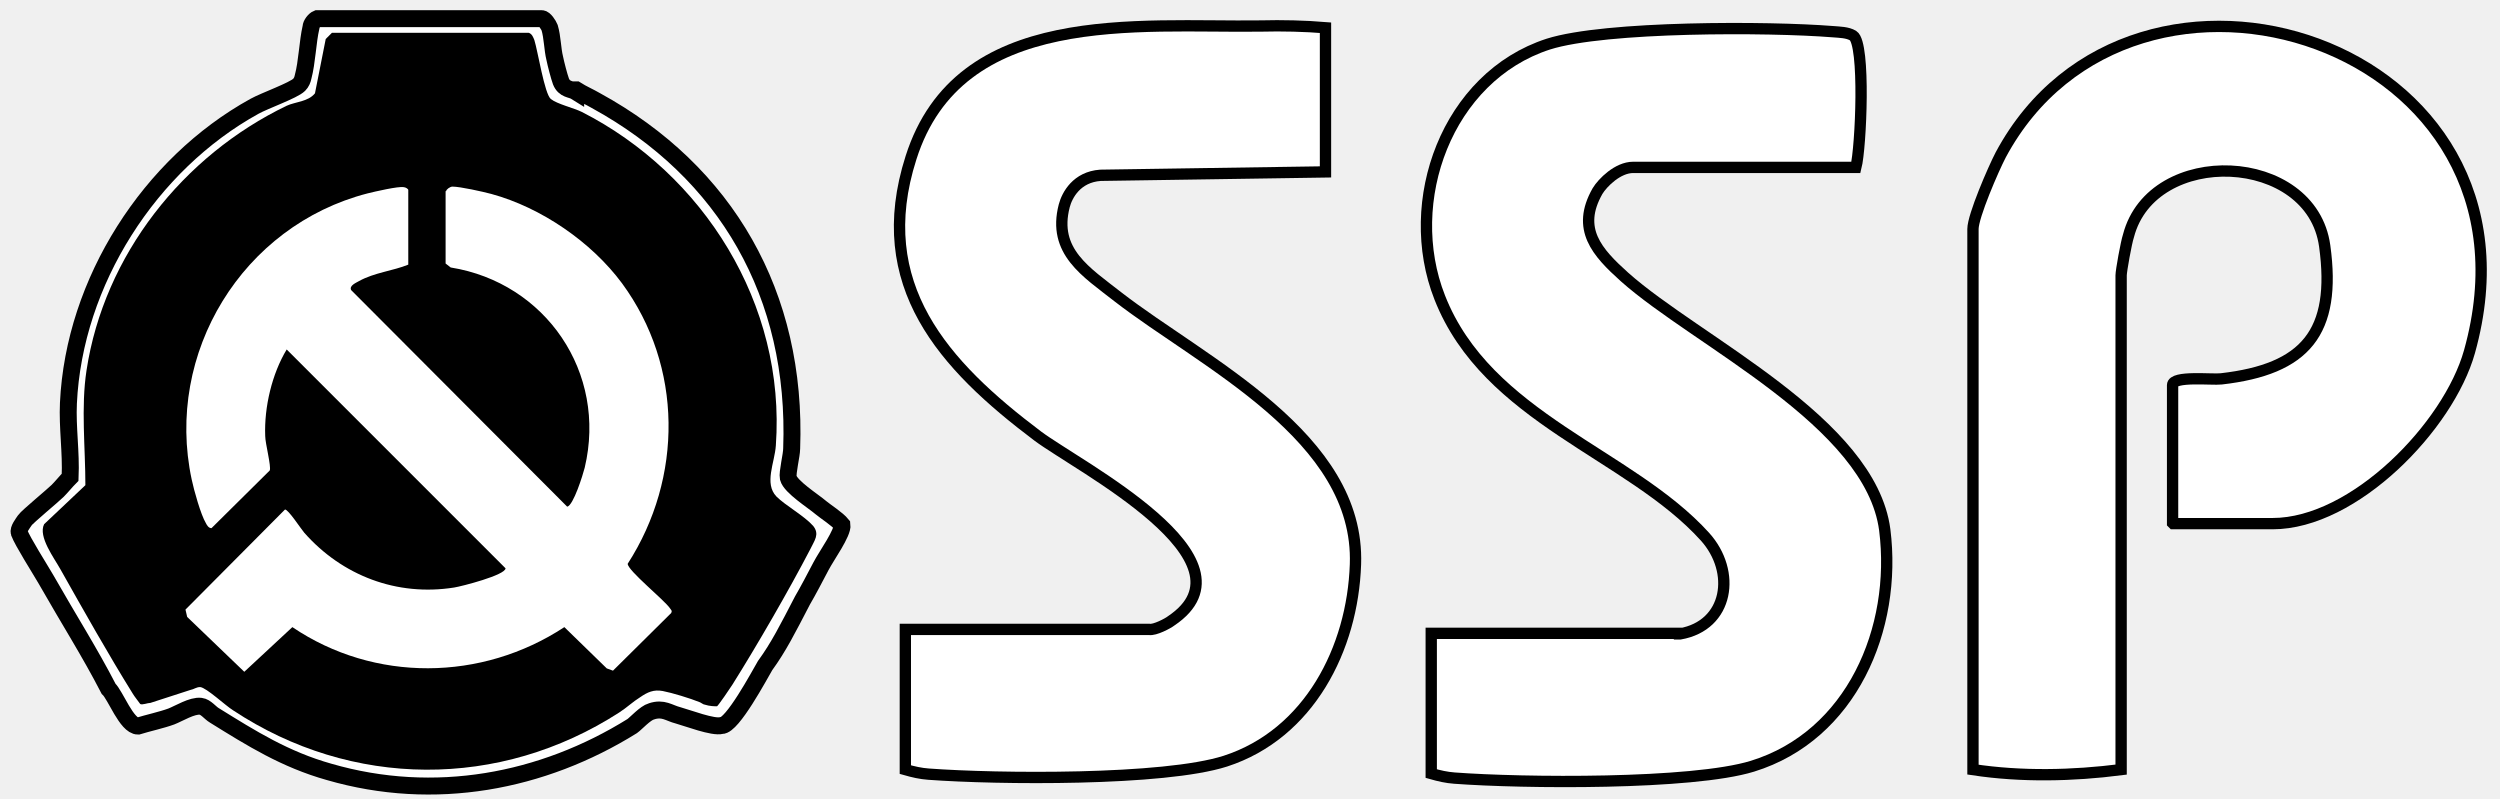
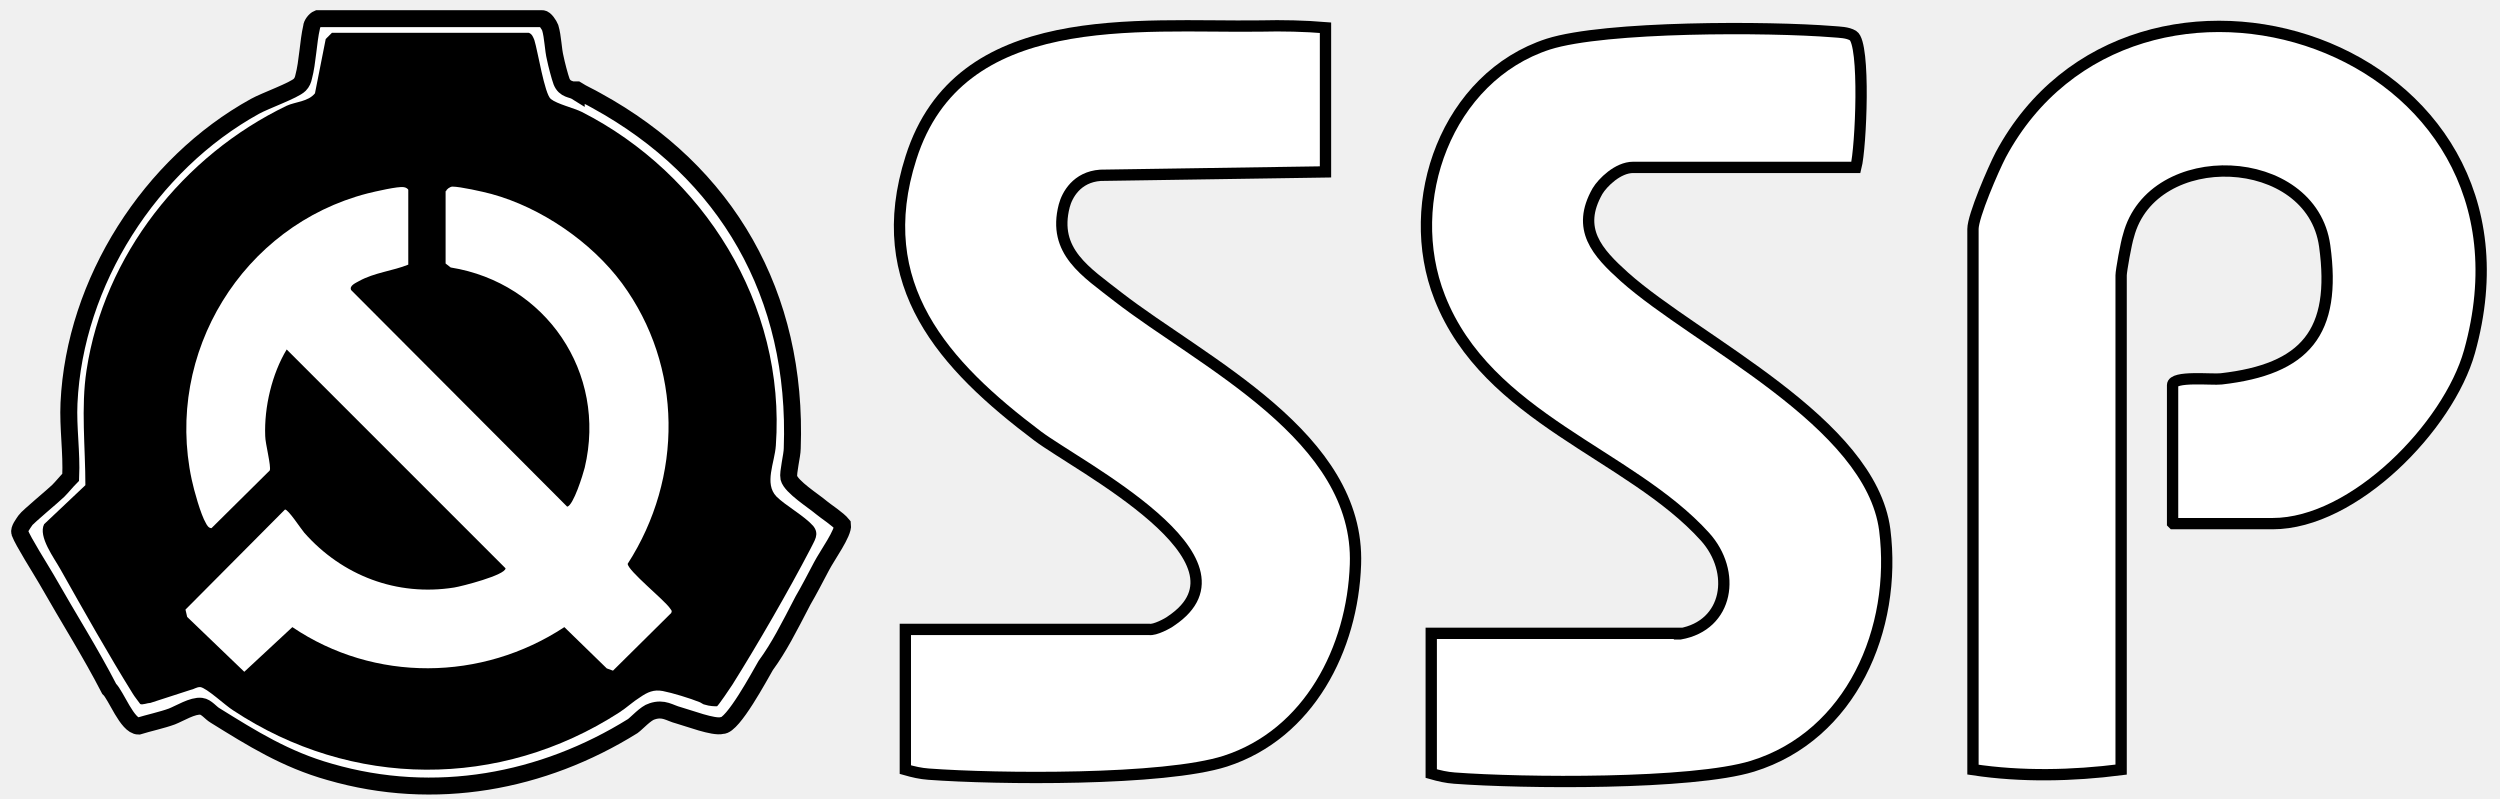
<svg xmlns="http://www.w3.org/2000/svg" id="_图层_1" version="1.1" viewBox="0 0 442.1 141.2">
  <defs>
    <style>
      .st0 {
-         stroke-width: 3px;
+       stroke-width: 3px;
      }

      .st0, .st1, .st2 {
-         fill: #fff;
+       fill: #fff;
      }

      .st0, .st2 {
-         stroke: #000;
-         stroke-miterlimit: 10;
+       stroke: #000;
+       stroke-miterlimit: 10;
      }

      .st2 {
-         stroke-width: 2px;
+       stroke-width: 2px;
      }
    </style>
  </defs>
  <g>
    <path class="st2" d="M384.3,92.6h17.6c14.4,0,31.1-17.2,34.8-30.4,15.4-55-59.5-78.5-82.9-34.8-1.3,2.5-4.9,10.8-4.9,13.1v95.6c8.6,1.3,17.6,1.1,26.2,0V48.7c0-.8.9-5.8,1.3-7,4.2-16.1,32.4-15,34.7,1.8,2.1,15.3-3.4,21.8-18.3,23.5-1.6.2-8.6-.6-8.6,1.1v24.4h0Z" />
    <path class="st2" d="M297,112h-43.9v24.8c1.4.4,2.7.7,4.1.8,12,.9,42,1.2,52.7-2.1,17.5-5.4,25.6-24.3,23.4-41.8-2.5-19.1-33.2-33.3-46-44.7-4.9-4.4-8.6-8.5-4.8-15.2.9-1.5,3.6-4.2,6.3-4.2h39.4c.9-3.5,1.7-21.9-.5-23.3-1-.6-2.4-.6-3.6-.7-11.2-.9-40.2-1-50.3,2.2-17.9,5.8-25.9,27.8-19.2,44.8,8.4,21.4,33.6,27.6,46.9,42.3,5.6,6.2,4.2,15.7-4.4,17.2h-.1Z" />
    <path class="st2" d="M234.4,4.9c-3.6-.3-7.7-.4-11.4-.3-21.8.3-53.4-3.5-61.9,23.3-7.2,22.5,5.8,36.7,22.4,49.2,7.2,5.4,39.7,21.9,23.6,32.7-.5.4-2.9,1.7-3.9,1.5h-43.1v24.8c1.4.4,2.7.7,4.1.8,12.1.9,41.6,1.2,52.5-2.3,14.8-4.8,22.5-19.9,23-34.8.8-22.6-26.9-35.6-42-47.3-5.6-4.4-11.6-8-9.5-16.1.5-1.9,2.2-5.1,6.4-5.4l39.8-.6V4.9h0Z" />
  </g>
  <g>
-     <path class="st0" d="M101.9,15.9c1.1.7,2.3,1.2,3.5,1.9,23,12.6,35.6,34.3,34.6,61.5,0,1.2-.8,4.3-.6,5.2.4,1.6,4.4,4.1,5.8,5.3.7.6,2.9,2,3.7,3,.2,1.4-2.7,5.4-3.7,7.3s-2.3,4.4-3.3,6.1c-2.6,5-4.2,8.2-6.6,11.5-1,1.7-5.8,10.7-7.7,10.6-1.5.4-5.9-1.3-7.7-1.8-1.6-.4-2.6-1.4-4.7-.7-1.1.3-2.7,2.1-3.4,2.6-15.9,9.9-35,13.5-53.6,8.1-7.8-2.2-13.7-5.9-20.3-10-.7-.4-1.5-1.5-2.4-1.6-1.5-.2-3.9,1.3-5.2,1.8-1.6.6-4.3,1.2-5.9,1.7-2,0-4-5.5-5.2-6.6-3.3-6.4-7-12.2-11.1-19.4-1.1-1.9-4.1-6.6-4.7-8.2-.2-.6.6-1.6,1-2.2s5-4.4,5.8-5.2c.7-.7,1.5-1.7,2.2-2.4.2-4.4-.5-8.8-.3-13.1,1-21.5,14.4-42.3,32.9-52.5,1.8-1,6.9-2.8,7.9-3.8.4-.4.6-.9.7-1.4.7-2.6.8-6.2,1.4-8.8,0-.5.6-1.3,1.1-1.5h39.7c.5,0,1.2,1.1,1.4,1.6.5,1.7.5,3.8.9,5.4.2,1,.8,3.3,1.1,4.1.6,1.5,1.8,1.3,2.6,1.8h0v-.3h0Z" />
+     <path class="st0" d="M102,15.9c1.1.7,2.3,1.2,3.5,1.9,23,12.6,35.6,34.3,34.6,61.5,0,1.2-.8,4.3-.6,5.2.4,1.6,4.4,4.1,5.8,5.3.7.6,2.9,2,3.7,3,.2,1.4-2.7,5.4-3.7,7.3s-2.3,4.4-3.3,6.1c-2.6,5-4.2,8.2-6.6,11.5-1,1.7-5.8,10.7-7.7,10.6-1.5.4-5.9-1.3-7.7-1.8-1.6-.4-2.6-1.4-4.7-.7-1.1.3-2.7,2.1-3.4,2.6-15.9,9.9-35,13.5-53.6,8.1-7.8-2.2-13.7-5.9-20.3-10-.7-.4-1.5-1.5-2.4-1.6-1.5-.2-3.9,1.3-5.2,1.8-1.6.6-4.3,1.2-5.9,1.7-2,0-4-5.5-5.2-6.6-3.3-6.4-7-12.2-11.1-19.4-1.1-1.9-4.1-6.6-4.7-8.2-.2-.6.6-1.6,1-2.2s5-4.4,5.8-5.2c.7-.7,1.5-1.7,2.2-2.4.2-4.4-.5-8.8-.3-13.1,1-21.5,14.4-42.3,32.9-52.5,1.8-1,6.9-2.8,7.9-3.8.4-.4.6-.9.7-1.4.7-2.6.8-6.2,1.4-8.8,0-.5.6-1.3,1.1-1.5h39.7c.5,0,1.2,1.1,1.4,1.6.5,1.7.5,3.8.9,5.4.2,1,.8,3.3,1.1,4.1.6,1.5,1.8,1.3,2.6,1.8h0v-.3h0Z" />
    <path d="M26.6,124.3c-.5,0-1.4.4-1.8.2-.5-.7-1-1.3-1.3-1.8-4.3-6.9-8.8-14.9-12.8-22-1.1-2-4-5.8-2.9-8l7.3-6.9c0-6.6-.8-13.8.2-20.3,3.1-20.4,17.1-38,35.4-46.8,1.5-.7,3.8-.7,5-2.2l1.9-9.6,1.1-1.1h34.8c.6.2.8.8,1,1.3.6,1.9,1.8,9.5,2.9,10.4s4.1,1.6,5.5,2.3c21.4,10.9,36.1,33.9,34.3,59-.2,3-2.1,6.7.1,9,1.6,1.6,4.9,3.4,6.5,5.2,1.2,1.5.2,2.6-.5,4.1-3.8,7.3-9.4,17-13.8,24-.3.5-2.5,3.7-2.7,3.8-.4,0-1.3,0-2.2-.3-.2,0-.4-.2-.8-.4-1.7-.7-5-1.7-6.6-2s-2.7.2-4,1.1c-1.3.8-2.3,1.8-3.7,2.7-21.1,13.6-47.3,13.5-68.3-.4-1.3-.8-4.7-4-5.8-4.1-.7,0-1.1.4-1.7.5" />
    <path class="st1" d="M78.9,33.8c0-.3.7-.8,1.1-.8,1.4,0,5.4.9,6.9,1.3,8.8,2.4,17.7,8.5,23.1,15.8,10.8,14.7,10.8,34.4,1,49.6,0,1.2,6.5,6.4,7.5,7.9.2.3.4.4.2.8l-10.3,10.2-1.1-.4-7.5-7.3c-14.6,9.6-33.6,9.8-48.1,0l-8.5,7.9-10.1-9.7-.3-1.3,17.6-17.7c.6,0,2.8,3.4,3.4,4.1,6.7,7.6,16.4,11.3,26.5,9.7,1.3-.2,9.1-2.2,9.1-3.4l-38.7-38.7c-2.6,4.3-4,10.2-3.8,15.3,0,1.3,1.1,5.4.8,6.1l-10.3,10.2c-.5,0-.8-.5-1-.9-.9-1.5-2.1-5.8-2.5-7.7-4.8-22.4,9-44.9,31.1-50.6,1.2-.3,5.5-1.3,6.4-1.1.3,0,.8.3.8.5v13.2c-2.7,1.1-6,1.4-8.7,2.9-.5.3-1.8.8-1.4,1.6l38.2,38.3c1.1-.2,2.8-5.7,3.1-6.9,4-16.8-6.9-32.7-23.7-35.4l-.9-.7v-12.5h0v-.3h.1Z" />
  </g>
</svg>
